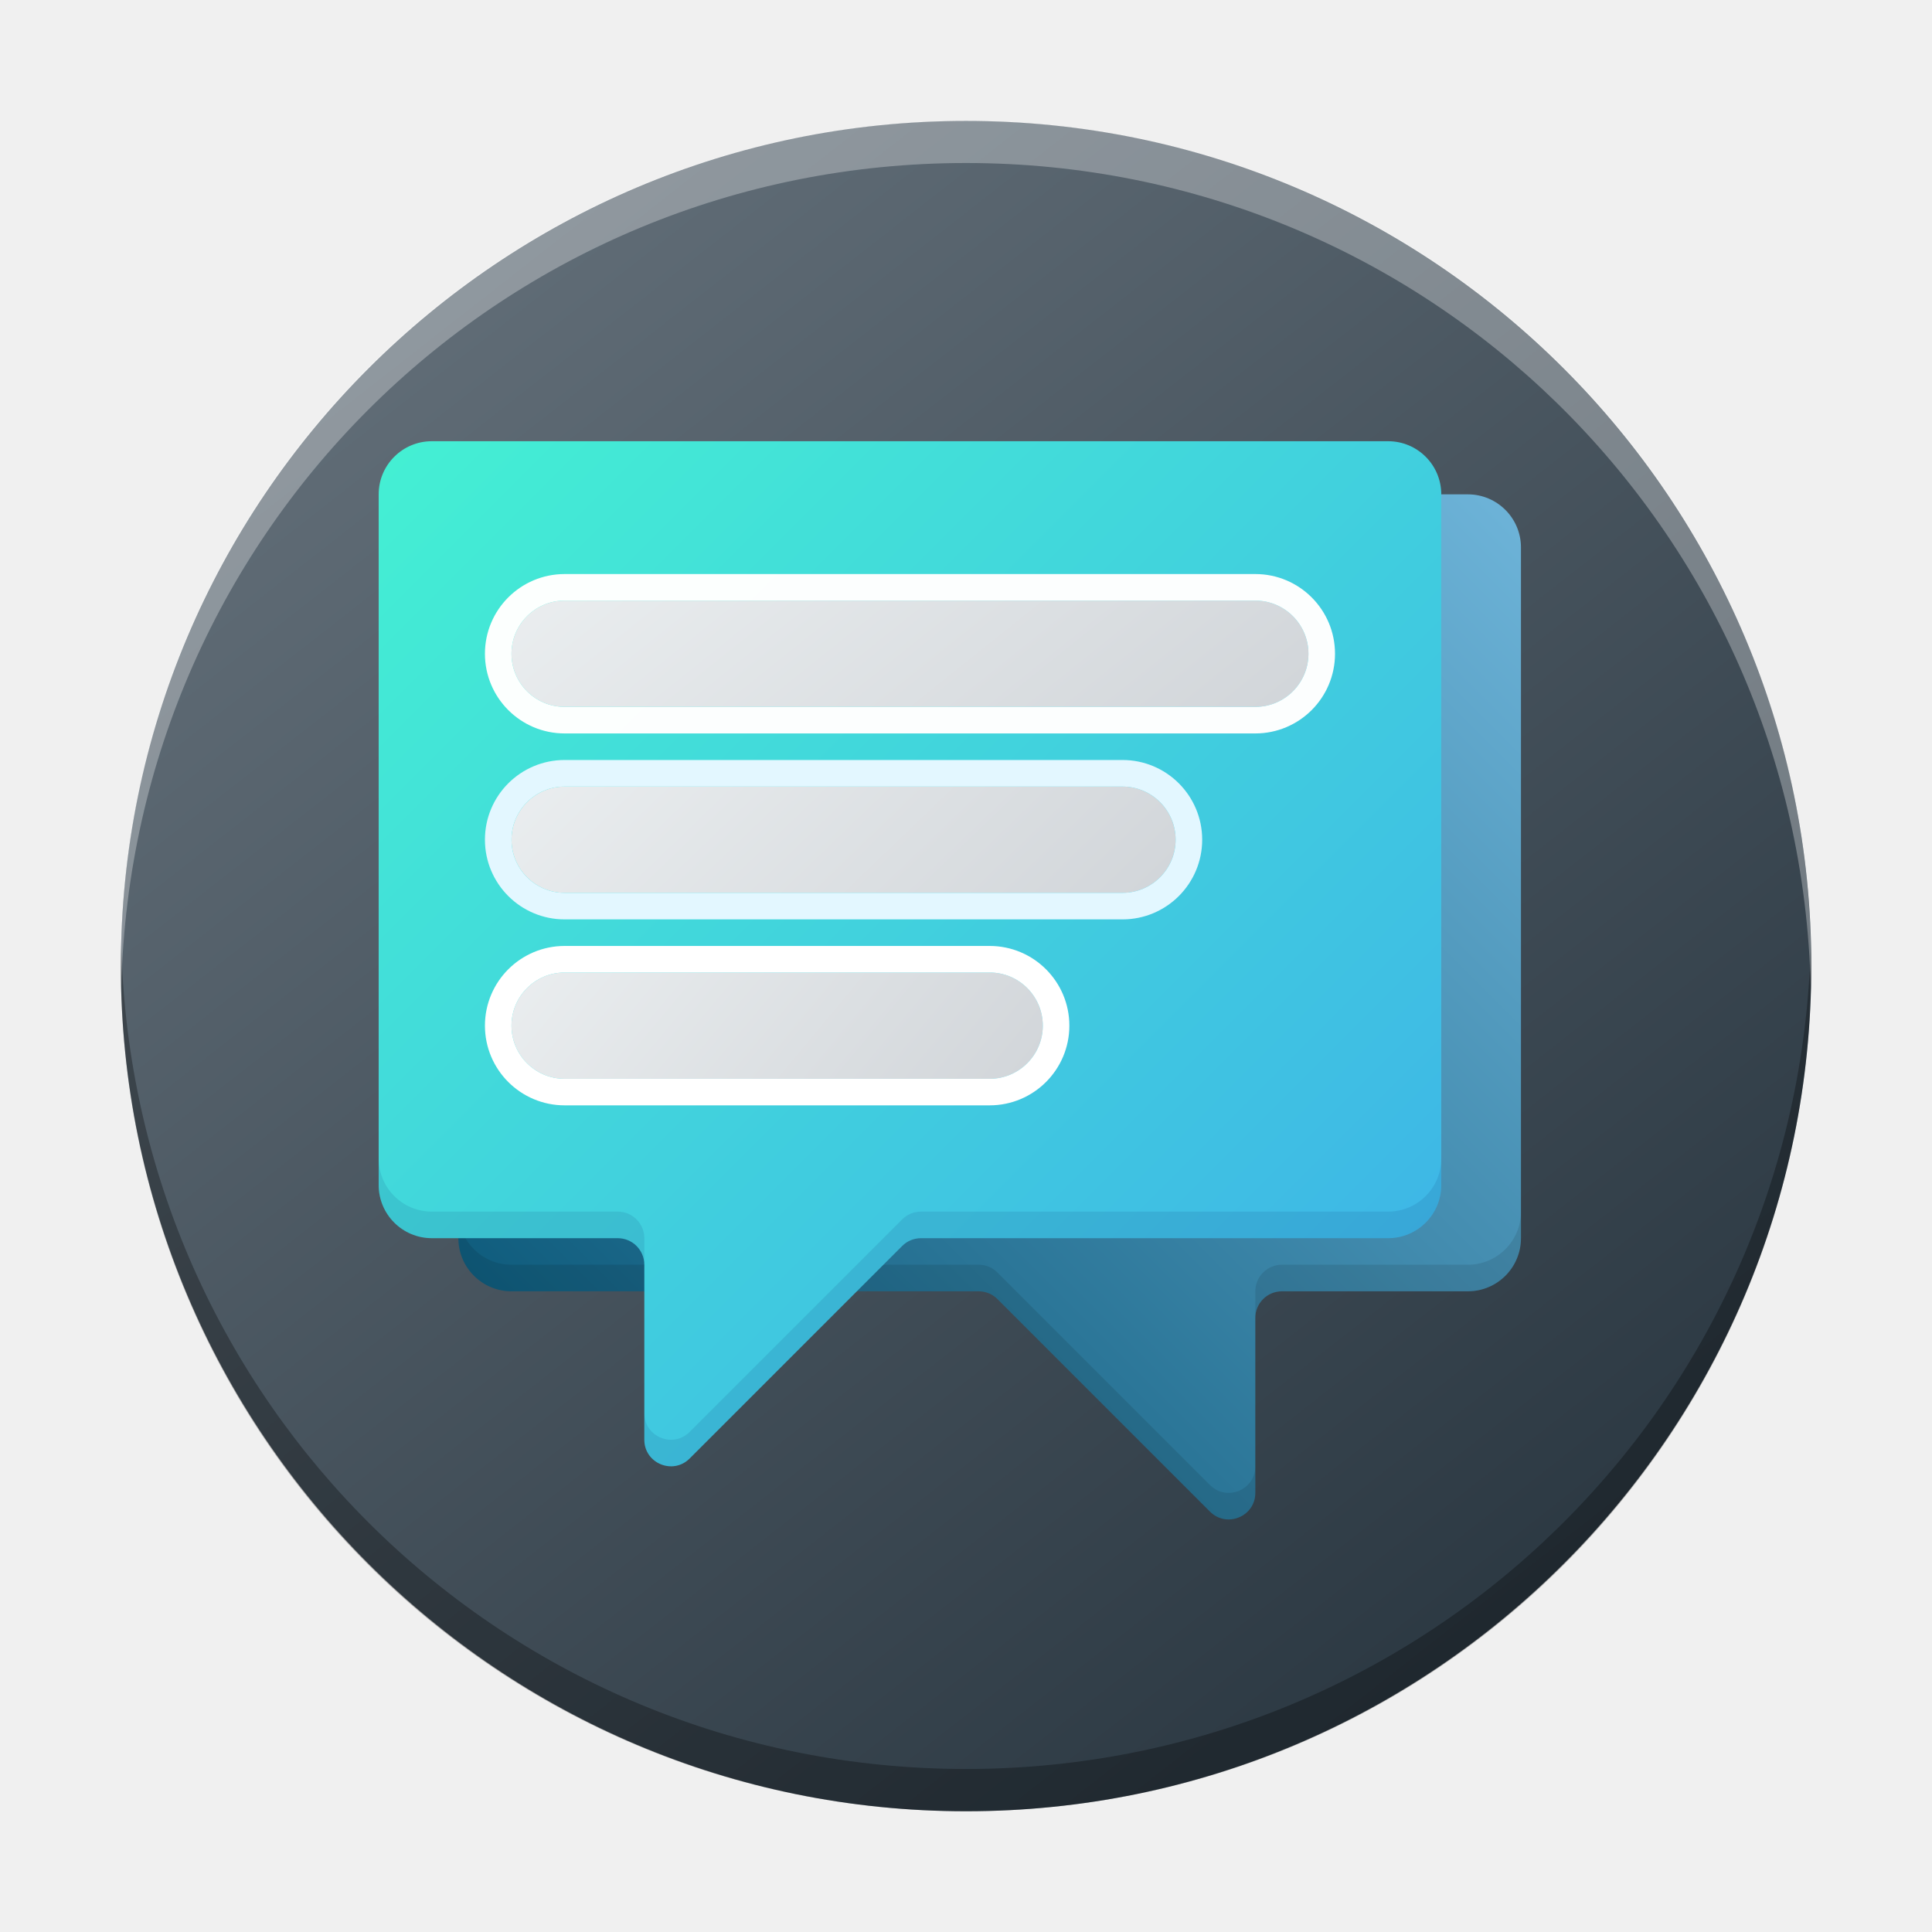
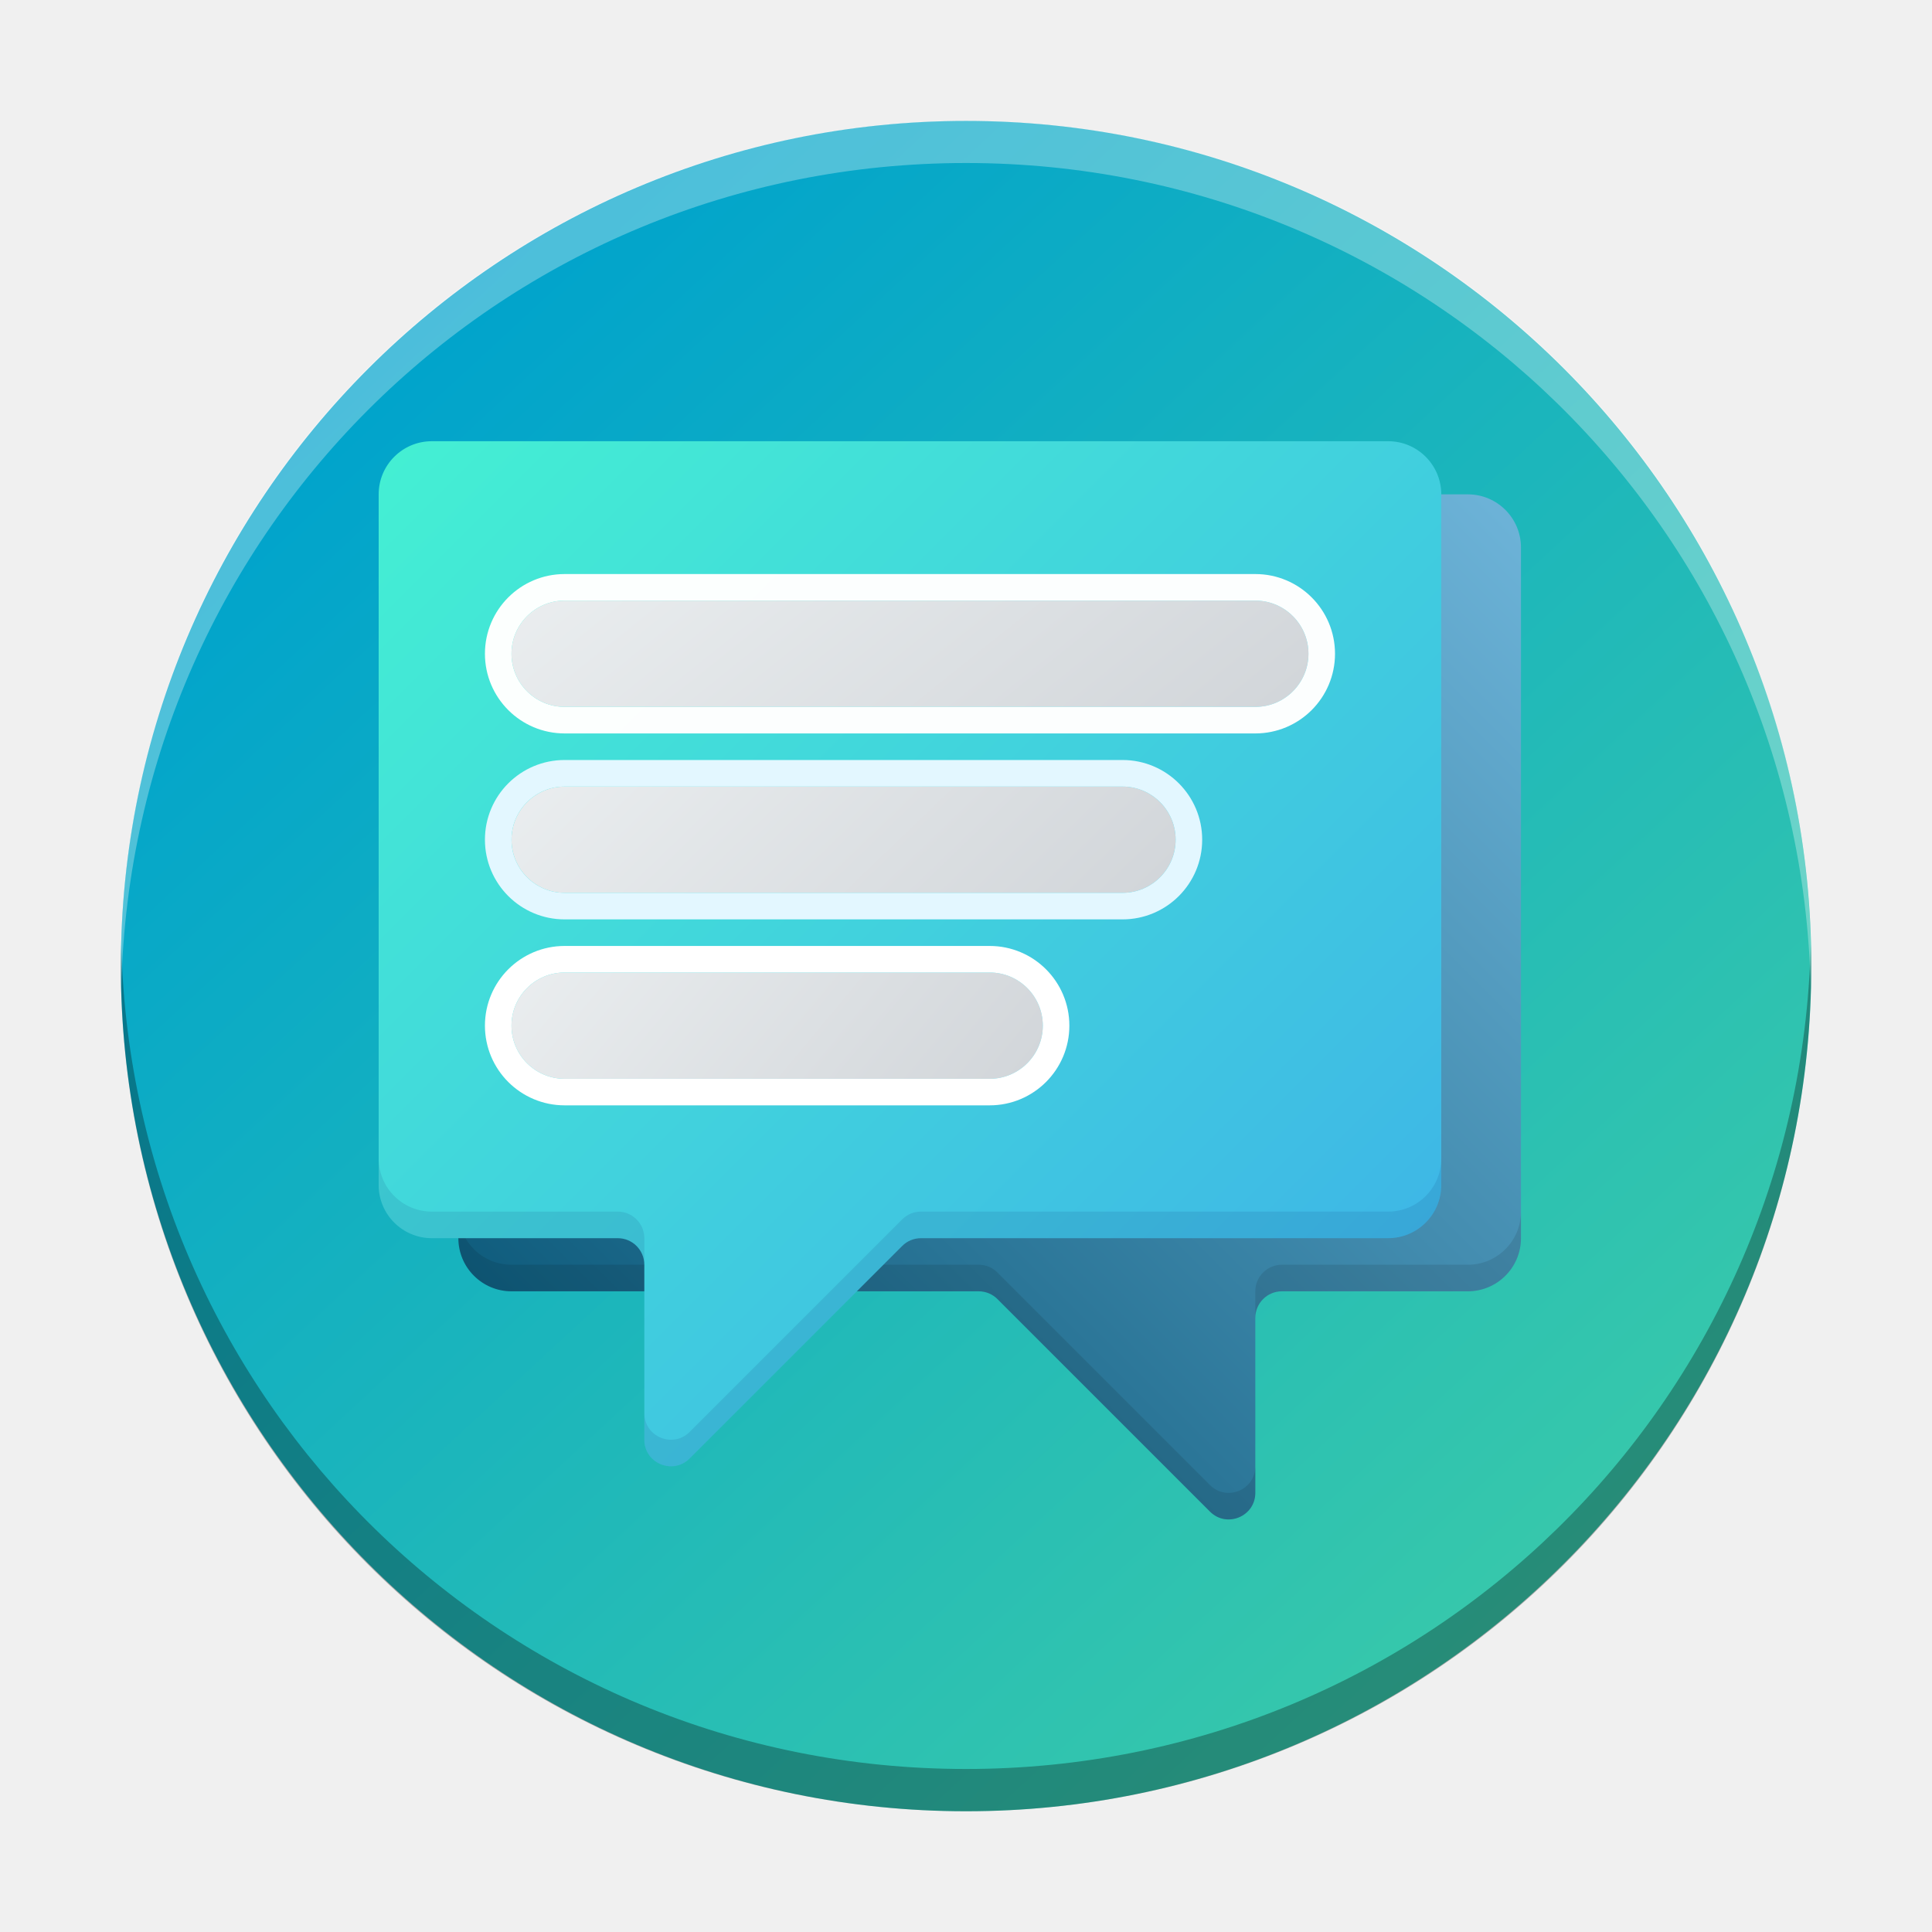
- <svg xmlns="http://www.w3.org/2000/svg" width="32" height="32" viewBox="0 0 32 32" fill="none" version="1.1" id="svg49">
+ <svg xmlns="http://www.w3.org/2000/svg" xmlns:xlink="http://www.w3.org/1999/xlink" width="32" height="32" viewBox="0 0 32 32" fill="none" version="1.1" id="svg49">
  <defs id="defs47">
+     <linearGradient id="linearGradient930">
+       <stop style="stop-color:#37c8ab;stop-opacity:1" offset="0" id="stop926" />
+       <stop style="stop-color:#00a3cc;stop-opacity:1;" offset="1" id="stop928" />
+     </linearGradient>
    <linearGradient id="paint0_linear" x1="51" y1="10" x2="11" y2="50" gradientUnits="userSpaceOnUse">
      <stop stop-color="#6EB4D9" id="stop22" />
      <stop offset="1" stop-color="#004E6E" id="stop24" />
    </linearGradient>
    <linearGradient id="paint1_linear" x1="8" y1="8" x2="48" y2="48" gradientUnits="userSpaceOnUse">
      <stop stop-color="#44F0D3" id="stop27" />
      <stop offset="1" stop-color="#3DAEE9" id="stop29" />
    </linearGradient>
    <linearGradient id="paint2_linear" x1="43" y1="18" x2="19.585" y2="-11.268" gradientUnits="userSpaceOnUse">
      <stop stop-color="#D1D5D9" id="stop32" />
      <stop offset="1" stop-color="#FCFFFF" id="stop34" />
    </linearGradient>
    <linearGradient id="paint3_linear" x1="38" y1="25" x2="14.02" y2="0.021" gradientUnits="userSpaceOnUse">
      <stop stop-color="#D1D5D9" id="stop37" />
      <stop offset="1" stop-color="#FCFFFF" id="stop39" />
    </linearGradient>
    <linearGradient id="paint4_linear" x1="33" y1="32" x2="9.393" y2="12.328" gradientUnits="userSpaceOnUse">
      <stop stop-color="#D1D5D9" id="stop42" />
      <stop offset="1" stop-color="#FCFFFF" id="stop44" />
    </linearGradient>
-     <linearGradient gradientTransform="matrix(0.6999708,0,0,0.6999311,-301.9891,-350.6227)" gradientUnits="userSpaceOnUse" x2="426.695" y2="499.921" y1="547.675" id="a-6" x1="389.32">
-       <stop stop-color="#18222a" style="stop-color:#1e2b35;stop-opacity:1" id="stop216" />
-       <stop stop-color="#566069" offset="1" style="stop-color:#6d7983;stop-opacity:1" id="stop218" />
+     <linearGradient gradientTransform="matrix(0.6999708,0,0,0.6999311,-301.9891,-350.6227)" gradientUnits="userSpaceOnUse" x2="420.526" y2="507.739" y1="539.726" id="a-6" x1="396.443">
+       <stop stop-color="#18222a" style="stop-color:#00d4aa;stop-opacity:1" id="stop216" offset="0" />
+       <stop stop-color="#566069" offset="1" style="stop-color:#008fb2;stop-opacity:1;" id="stop218" />
    </linearGradient>
    <linearGradient id="paint0_linear-3" x1="51" y1="10" x2="11" y2="50" gradientUnits="userSpaceOnUse" gradientTransform="matrix(0.4399976,0,0,0.4399976,2.752275,3.787994)">
      <stop stop-color="#6EB4D9" id="stop229" />
      <stop offset="1" stop-color="#004E6E" id="stop231" />
    </linearGradient>
    <linearGradient id="paint1_linear-6" x1="8" y1="8" x2="48" y2="48" gradientUnits="userSpaceOnUse" gradientTransform="matrix(0.4399976,0,0,0.4399976,2.752275,3.787994)">
      <stop stop-color="#44F0D3" id="stop234" />
      <stop offset="1" stop-color="#3DAEE9" id="stop236" />
    </linearGradient>
    <linearGradient id="paint2_linear-7" x1="43" y1="18" x2="19.585" y2="-11.268" gradientUnits="userSpaceOnUse" gradientTransform="matrix(0.4399976,0,0,0.4399976,2.752275,3.787994)">
      <stop stop-color="#D1D5D9" id="stop239" />
      <stop offset="1" stop-color="#FCFFFF" id="stop241" />
    </linearGradient>
    <linearGradient id="paint3_linear-5" x1="38" y1="25" x2="14.02" y2="0.021" gradientUnits="userSpaceOnUse" gradientTransform="matrix(0.4399976,0,0,0.4399976,2.752275,3.787994)">
      <stop stop-color="#D1D5D9" id="stop244" />
      <stop offset="1" stop-color="#FCFFFF" id="stop246" />
    </linearGradient>
    <linearGradient id="paint4_linear-3" x1="33" y1="32" x2="9.393" y2="12.328" gradientUnits="userSpaceOnUse" gradientTransform="matrix(0.4399976,0,0,0.4399976,2.752275,3.787994)">
      <stop stop-color="#D1D5D9" id="stop249" />
      <stop offset="1" stop-color="#FCFFFF" id="stop251" />
    </linearGradient>
+     <linearGradient xlink:href="#linearGradient930" id="linearGradient932" x1="-26.023" y1="25.793" x2="-7.026" y2="5.238" gradientUnits="userSpaceOnUse" />
  </defs>
-   <rect width="27.999" x="-30.001" y="2.003" rx="13.999" height="27.997" transform="scale(-1,1)" style="display:inline;overflow:visible;fill:url(#a-6);stroke-width:1.96;stroke-opacity:0.55" id="rect223" ry="13.999" />
+   <rect width="27.999" x="-30.001" y="2.003" rx="13.999" height="27.997" transform="scale(-1,1)" id="rect223" ry="13.999" style="fill:url(#linearGradient932);fill-opacity:1" />
  <path style="display:inline;overflow:visible;opacity:0.3;fill:#000000;fill-opacity:1;stroke-width:1.96;stroke-opacity:0.55" d="M 2.009,15.651 C 2.007,15.768 2.001,15.884 2.001,16.001 2.001,23.757 8.245,30 16,30 c 7.756,0 13.999,-6.243 13.999,-13.999 0,-0.117 -0.005,-0.233 -0.008,-0.35 -0.185,7.592 -6.356,13.649 -13.991,13.649 -7.638,0 -13.806,-6.057 -13.991,-13.649" id="path225" />
  <path d="M 2.009,16.349 C 2.007,16.232 2.001,16.117 2.001,15.999 2.001,8.243 8.245,2 16,2 c 7.756,0 13.999,6.243 13.999,13.999 0,0.117 -0.005,0.233 -0.008,0.35 C 29.807,8.757 23.636,2.7 16,2.7 c -7.638,0 -13.806,6.057 -13.991,13.649" style="display:inline;overflow:visible;opacity:0.3;fill:#ffffff;fill-opacity:1;stroke-width:1.96;stroke-opacity:0.55" id="path229" />
  <path d="m 25.192,9.068 c 0,-0.486 -0.394,-0.88 -0.88,-0.88 H 8.472 c -0.486,0 -0.88,0.394 -0.88,0.88 v 11.44 c 0,0.486 0.394,0.88 0.88,0.88 h 7.738 c 0.117,0 0.229,0.046 0.311,0.129 l 3.52,3.52 c 0.277,0.277 0.751,0.081 0.751,-0.311 v -2.898 c 0,-0.243 0.197,-0.44 0.44,-0.44 h 3.08 c 0.486,0 0.88,-0.394 0.88,-0.88 z" fill="url(#paint0_linear)" id="path209" style="fill:url(#paint0_linear-3);stroke-width:0.44" />
  <path fill-rule="evenodd" clip-rule="evenodd" d="m 7.592,20.068 v 0.44 c 0,0.486 0.394,0.88 0.88,0.88 h 7.738 c 0.117,0 0.229,0.046 0.311,0.129 l 3.52,3.52 c 0.277,0.277 0.751,0.081 0.751,-0.311 v -0.44 c 0,0.392 -0.474,0.588 -0.751,0.311 l -3.52,-3.52 c -0.082,-0.083 -0.194,-0.129 -0.311,-0.129 H 8.472 c -0.486,0 -0.88,-0.394 -0.88,-0.88 z m 13.2,1.76 c 0,-0.243 0.197,-0.44 0.44,-0.44 h 3.08 c 0.486,0 0.88,-0.394 0.88,-0.88 v -0.44 c 0,0.486 -0.394,0.88 -0.88,0.88 h -3.08 c -0.243,0 -0.44,0.197 -0.44,0.44 z" fill="#000405" fill-opacity="0.1" id="path211" style="stroke-width:0.44" />
  <path d="m 6.272,8.188 c 0,-0.486 0.394,-0.88 0.88,-0.88 h 15.84 c 0.486,0 0.88,0.394 0.88,0.88 V 19.628 c 0,0.486 -0.394,0.88 -0.88,0.88 h -7.738 c -0.117,0 -0.229,0.046 -0.311,0.129 l -3.52,3.52 c -0.277,0.277 -0.751,0.081 -0.751,-0.311 v -2.898 c 0,-0.243 -0.197,-0.44 -0.44,-0.44 H 7.152 c -0.486,0 -0.88,-0.394 -0.88,-0.88 z" fill="url(#paint1_linear)" id="path213" style="fill:url(#paint1_linear-6);stroke-width:0.44" />
  <path fill-rule="evenodd" clip-rule="evenodd" d="m 6.272,19.188 v 0.44 c 0,0.486 0.394,0.88 0.88,0.88 h 3.08 c 0.243,0 0.44,0.197 0.44,0.44 v -0.44 c 0,-0.243 -0.197,-0.44 -0.44,-0.44 H 7.152 c -0.486,0 -0.88,-0.394 -0.88,-0.88 z m 4.4,4.218 v 0.44 c 0,0.392 0.474,0.588 0.751,0.311 l 3.52,-3.52 c 0.082,-0.083 0.194,-0.129 0.311,-0.129 h 7.738 c 0.486,0 0.88,-0.394 0.88,-0.88 v -0.44 c 0,0.486 -0.394,0.88 -0.88,0.88 h -7.738 c -0.117,0 -0.229,0.046 -0.311,0.129 l -3.52,3.52 c -0.277,0.277 -0.751,0.081 -0.751,-0.311 z" fill="#031c5a" fill-opacity="0.1" id="path215" style="stroke-width:0.44" />
  <rect x="8.472" y="9.948" width="13.2" height="1.76" rx="0.88" fill="url(#paint2_linear)" id="rect217" style="fill:url(#paint2_linear-7);stroke-width:0.44" />
  <rect x="8.252" y="9.728" width="13.64" height="2.2" rx="1.1" stroke="#004e6e" stroke-opacity="0.1" id="rect219" style="stroke:#ffffff;stroke-width:0.44;stroke-opacity:0.982" />
  <rect x="8.472" y="13.028" width="11" height="1.76" rx="0.88" fill="url(#paint3_linear)" id="rect221" style="fill:url(#paint3_linear-5);stroke-width:0.44" />
  <rect x="8.252" y="12.808" width="11.44" height="2.2" rx="1.1" stroke="#004e6e" stroke-opacity="0.1" id="rect223-3" style="stroke:#e3f7ff;stroke-width:0.44;stroke-opacity:1" />
  <rect x="8.472" y="16.108" width="8.8" height="1.76" rx="0.88" fill="url(#paint4_linear)" id="rect225" style="fill:url(#paint4_linear-3);stroke-width:0.44" />
  <rect x="8.252" y="15.888" width="9.24" height="2.2" rx="1.1" stroke="#004e6e" stroke-opacity="0.1" id="rect227" style="stroke:#ffffff;stroke-width:0.44;stroke-opacity:1" />
</svg>
